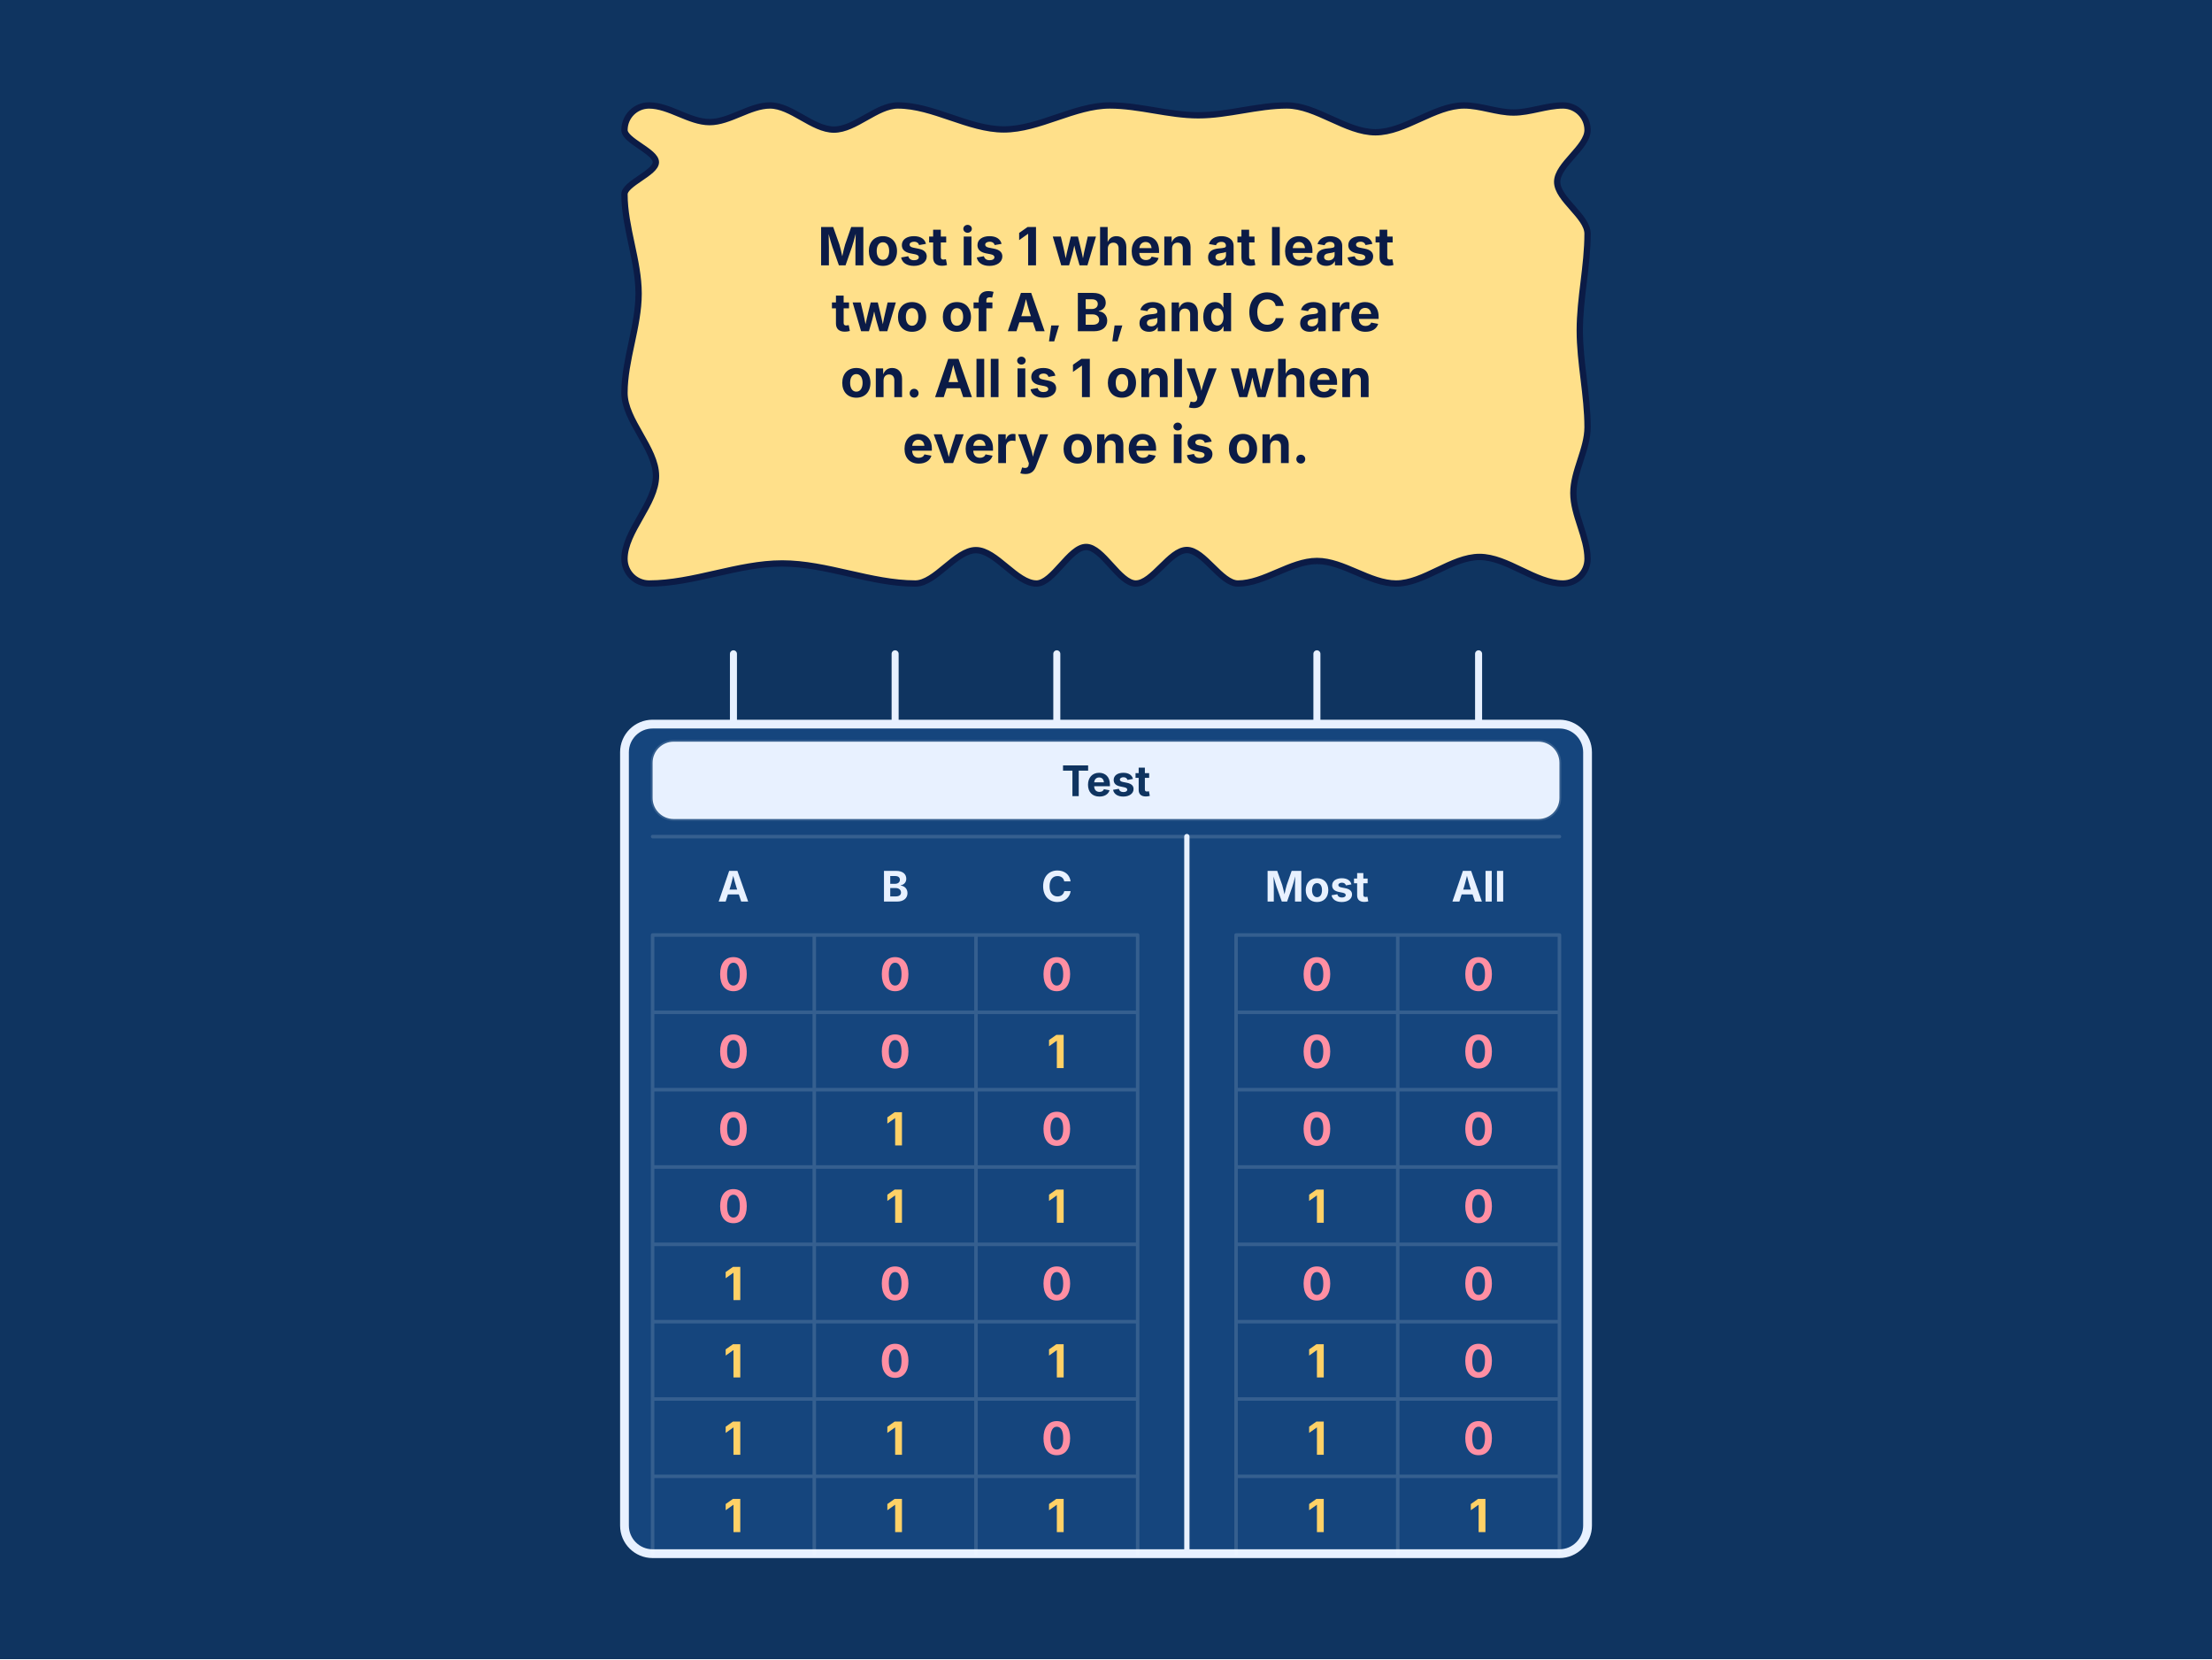
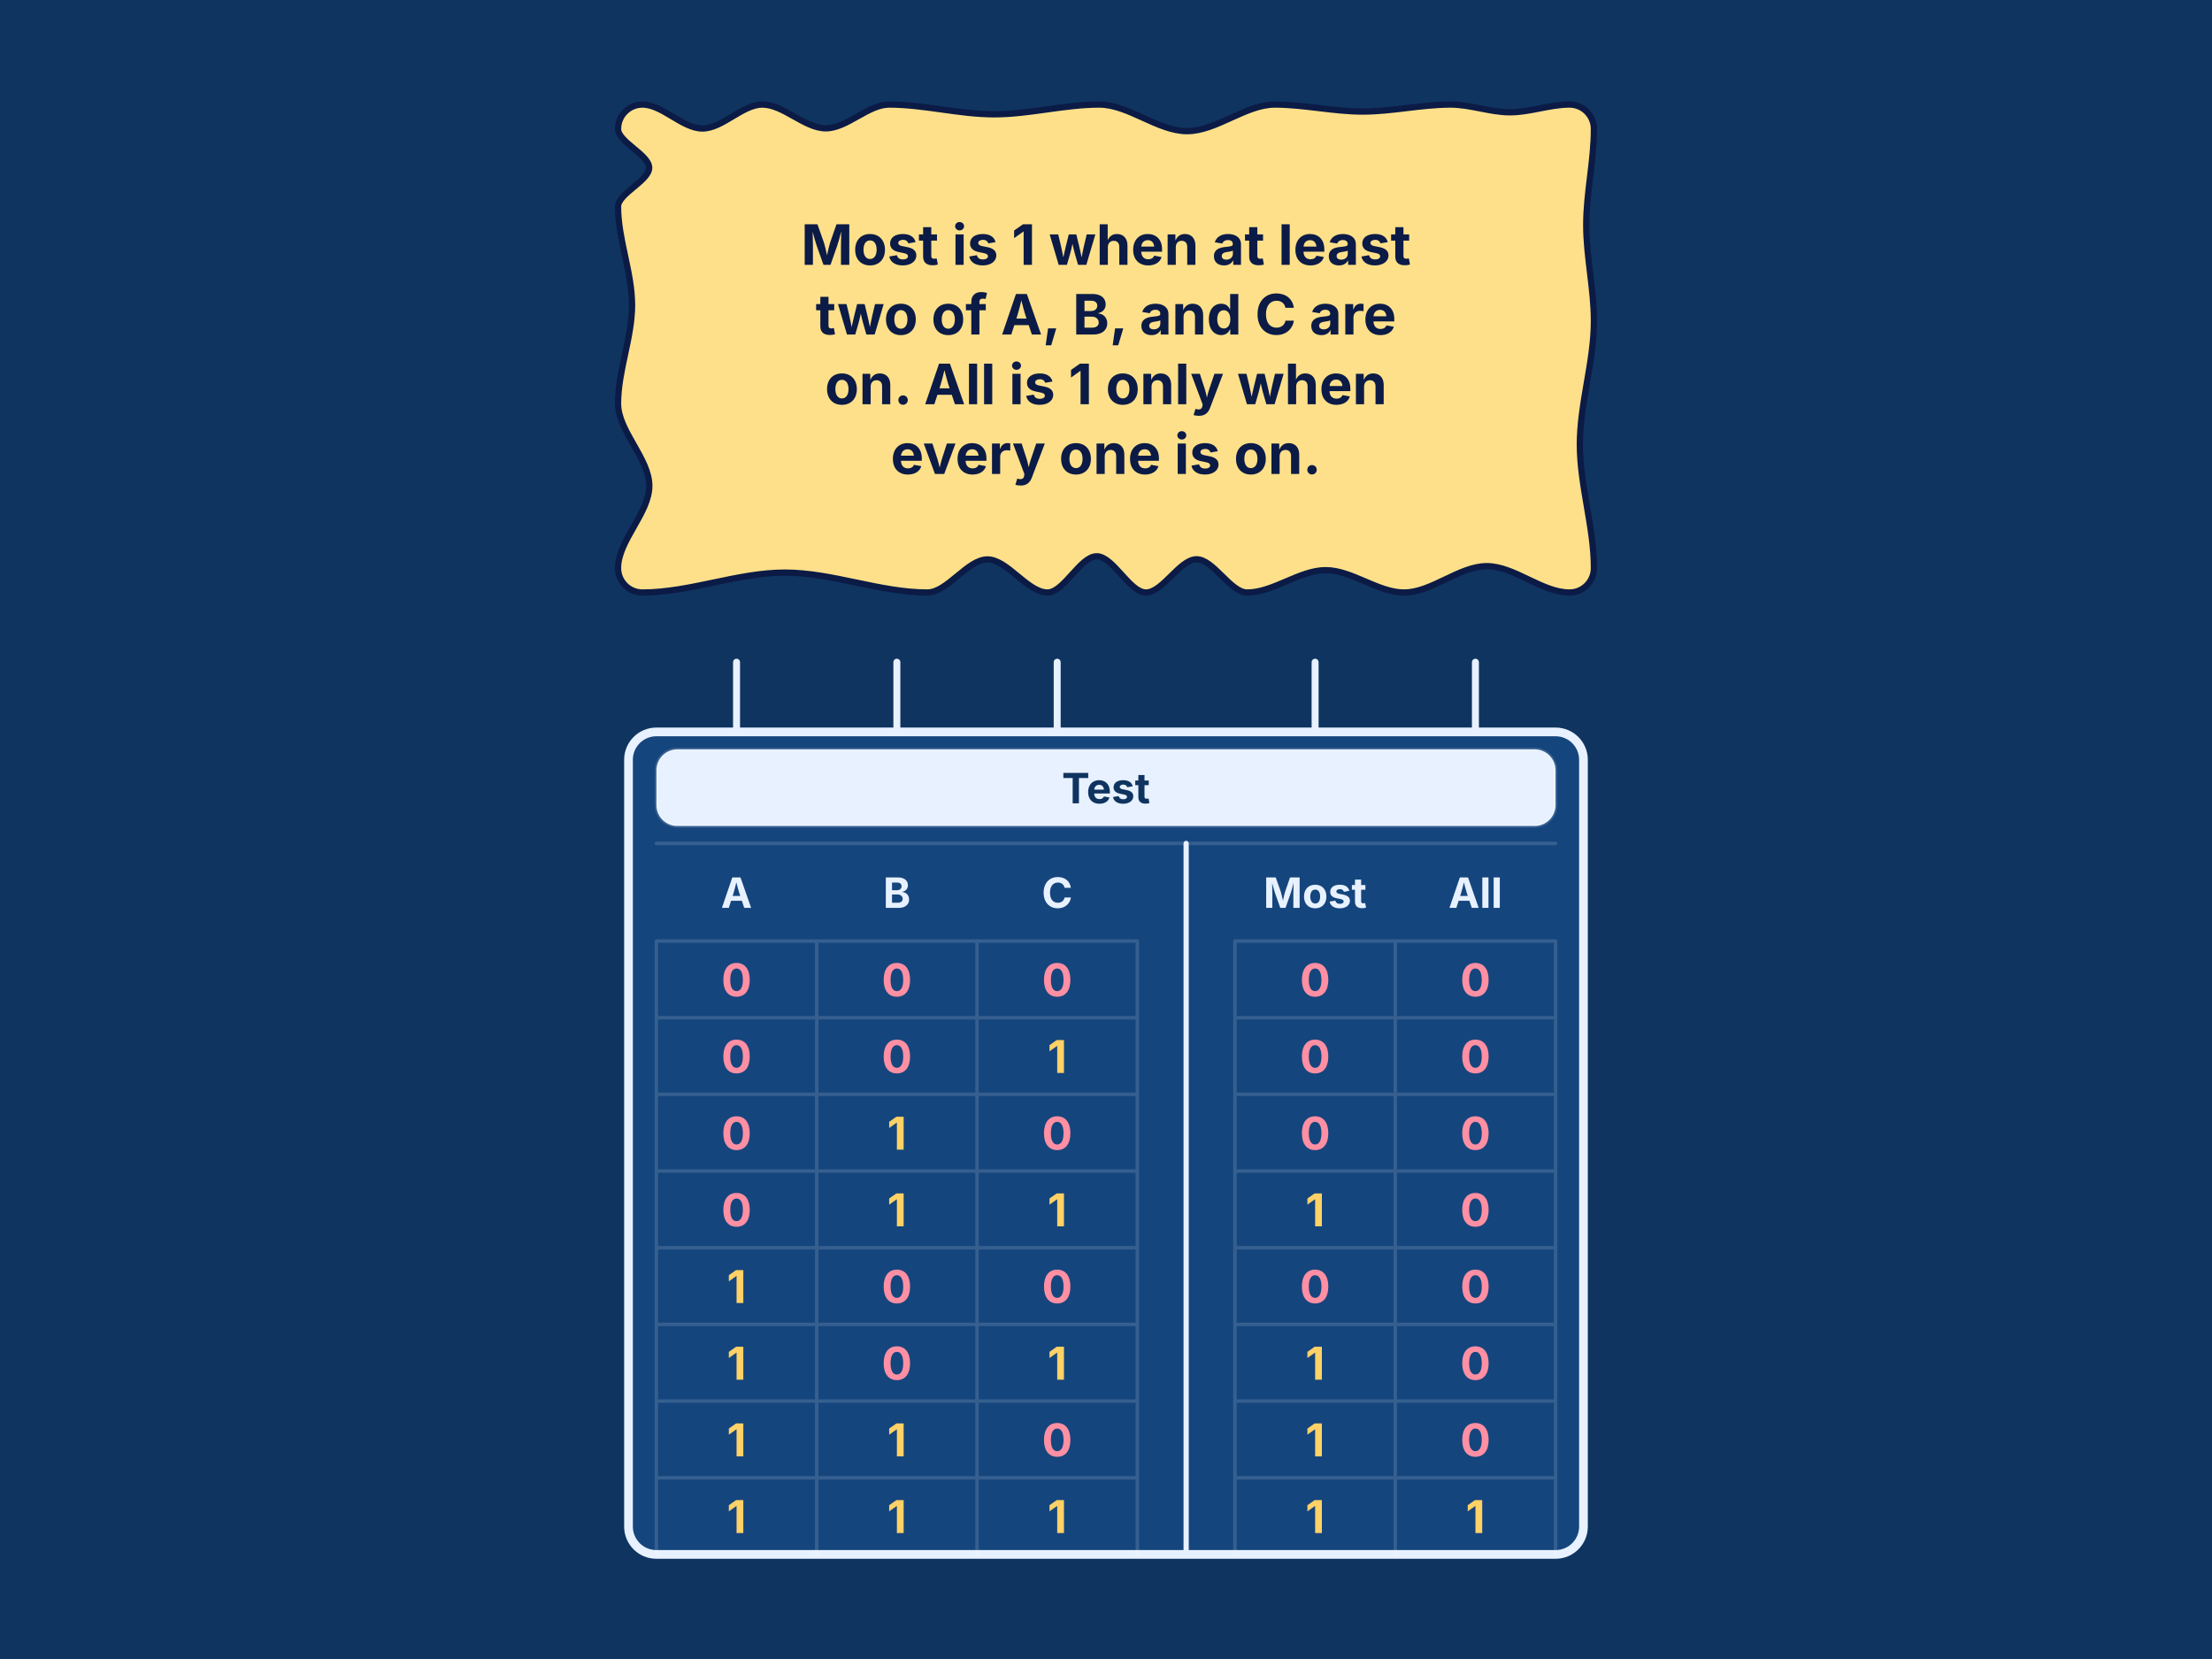
- <svg xmlns="http://www.w3.org/2000/svg" viewBox="-177.67 -206 629.33 472" width="629.33" height="472" font-family="Inter, 'Segoe UI', system-ui, -apple-system, sans-serif" stroke-linejoin="round" stroke-linecap="round">
-   <rect x="-177.67" y="-206" width="629.33" height="472" fill="#0f3460" />
+ <svg xmlns="http://www.w3.org/2000/svg" viewBox="-180.33 -210 634.67 476" width="634.67" height="476" font-family="Inter, 'Segoe UI', system-ui, -apple-system, sans-serif" stroke-linejoin="round" stroke-linecap="round">
+   <rect x="-180.33" y="-210" width="634.67" height="476" fill="#0f3460" />
  <g transform="matrix(1 0 0 1 0 0)">
    <path d="M8 0H266A8 8 0 0 1 274 8V228A8 8 0 0 1 266 236H8A8 8 0 0 1 0 228V8A8 8 0 0 1 8 0Z" fill="#15457d" stroke="#e8f1ff" stroke-width="2.5" />
    <path d="M31 0V-20M77 0V-20M123 0V-20M197 0V-20M243 0V-20" fill="none" stroke="#e8f1ff" stroke-width="2" />
    <text x="31" y="71" font-size="13" font-weight="700" fill="#ff8fa3" text-anchor="middle" dominant-baseline="middle">0</text>
    <text x="77" y="71" font-size="13" font-weight="700" fill="#ff8fa3" text-anchor="middle" dominant-baseline="middle">0</text>
    <text x="123" y="71" font-size="13" font-weight="700" fill="#ff8fa3" text-anchor="middle" dominant-baseline="middle">0</text>
    <text x="197" y="71" font-size="13" font-weight="700" fill="#ff8fa3" text-anchor="middle" dominant-baseline="middle">0</text>
    <text x="243" y="71" font-size="13" font-weight="700" fill="#ff8fa3" text-anchor="middle" dominant-baseline="middle">0</text>
    <text x="31" y="93" font-size="13" font-weight="700" fill="#ff8fa3" text-anchor="middle" dominant-baseline="middle">0</text>
    <text x="77" y="93" font-size="13" font-weight="700" fill="#ff8fa3" text-anchor="middle" dominant-baseline="middle">0</text>
    <text x="123" y="93" font-size="13" font-weight="700" fill="#ffd166" text-anchor="middle" dominant-baseline="middle">1</text>
    <text x="197" y="93" font-size="13" font-weight="700" fill="#ff8fa3" text-anchor="middle" dominant-baseline="middle">0</text>
    <text x="243" y="93" font-size="13" font-weight="700" fill="#ff8fa3" text-anchor="middle" dominant-baseline="middle">0</text>
    <text x="31" y="115" font-size="13" font-weight="700" fill="#ff8fa3" text-anchor="middle" dominant-baseline="middle">0</text>
    <text x="77" y="115" font-size="13" font-weight="700" fill="#ffd166" text-anchor="middle" dominant-baseline="middle">1</text>
    <text x="123" y="115" font-size="13" font-weight="700" fill="#ff8fa3" text-anchor="middle" dominant-baseline="middle">0</text>
    <text x="197" y="115" font-size="13" font-weight="700" fill="#ff8fa3" text-anchor="middle" dominant-baseline="middle">0</text>
    <text x="243" y="115" font-size="13" font-weight="700" fill="#ff8fa3" text-anchor="middle" dominant-baseline="middle">0</text>
    <text x="31" y="137" font-size="13" font-weight="700" fill="#ff8fa3" text-anchor="middle" dominant-baseline="middle">0</text>
    <text x="77" y="137" font-size="13" font-weight="700" fill="#ffd166" text-anchor="middle" dominant-baseline="middle">1</text>
    <text x="123" y="137" font-size="13" font-weight="700" fill="#ffd166" text-anchor="middle" dominant-baseline="middle">1</text>
    <text x="197" y="137" font-size="13" font-weight="700" fill="#ffd166" text-anchor="middle" dominant-baseline="middle">1</text>
    <text x="243" y="137" font-size="13" font-weight="700" fill="#ff8fa3" text-anchor="middle" dominant-baseline="middle">0</text>
    <text x="31" y="159" font-size="13" font-weight="700" fill="#ffd166" text-anchor="middle" dominant-baseline="middle">1</text>
    <text x="77" y="159" font-size="13" font-weight="700" fill="#ff8fa3" text-anchor="middle" dominant-baseline="middle">0</text>
    <text x="123" y="159" font-size="13" font-weight="700" fill="#ff8fa3" text-anchor="middle" dominant-baseline="middle">0</text>
    <text x="197" y="159" font-size="13" font-weight="700" fill="#ff8fa3" text-anchor="middle" dominant-baseline="middle">0</text>
    <text x="243" y="159" font-size="13" font-weight="700" fill="#ff8fa3" text-anchor="middle" dominant-baseline="middle">0</text>
    <text x="31" y="181" font-size="13" font-weight="700" fill="#ffd166" text-anchor="middle" dominant-baseline="middle">1</text>
    <text x="77" y="181" font-size="13" font-weight="700" fill="#ff8fa3" text-anchor="middle" dominant-baseline="middle">0</text>
    <text x="123" y="181" font-size="13" font-weight="700" fill="#ffd166" text-anchor="middle" dominant-baseline="middle">1</text>
    <text x="197" y="181" font-size="13" font-weight="700" fill="#ffd166" text-anchor="middle" dominant-baseline="middle">1</text>
    <text x="243" y="181" font-size="13" font-weight="700" fill="#ff8fa3" text-anchor="middle" dominant-baseline="middle">0</text>
    <text x="31" y="203" font-size="13" font-weight="700" fill="#ffd166" text-anchor="middle" dominant-baseline="middle">1</text>
    <text x="77" y="203" font-size="13" font-weight="700" fill="#ffd166" text-anchor="middle" dominant-baseline="middle">1</text>
    <text x="123" y="203" font-size="13" font-weight="700" fill="#ff8fa3" text-anchor="middle" dominant-baseline="middle">0</text>
    <text x="197" y="203" font-size="13" font-weight="700" fill="#ffd166" text-anchor="middle" dominant-baseline="middle">1</text>
    <text x="243" y="203" font-size="13" font-weight="700" fill="#ff8fa3" text-anchor="middle" dominant-baseline="middle">0</text>
    <text x="31" y="225" font-size="13" font-weight="700" fill="#ffd166" text-anchor="middle" dominant-baseline="middle">1</text>
    <text x="77" y="225" font-size="13" font-weight="700" fill="#ffd166" text-anchor="middle" dominant-baseline="middle">1</text>
    <text x="123" y="225" font-size="13" font-weight="700" fill="#ffd166" text-anchor="middle" dominant-baseline="middle">1</text>
    <text x="197" y="225" font-size="13" font-weight="700" fill="#ffd166" text-anchor="middle" dominant-baseline="middle">1</text>
    <text x="243" y="225" font-size="13" font-weight="700" fill="#ffd166" text-anchor="middle" dominant-baseline="middle">1</text>
    <path d="M8 32H266M8 60H146M8 82H146M8 104H146M8 126H146M8 148H146M8 170H146M8 192H146M8 214H146M8 60V236M146 60V236M174 60H266M174 82H266M174 104H266M174 126H266M174 148H266M174 170H266M174 192H266M174 214H266M174 60V236M266 60V236M54 60V236M100 60V236M220 60V236M160 32V236" fill="none" stroke="rgba(255,255,255,0.14)" stroke-width="1" />
    <path d="M160 32V236" fill="none" stroke="#e8f1ff" stroke-width="1.5" />
    <text x="31" y="46" font-size="12" font-weight="700" fill="#e8f1ff" text-anchor="middle" dominant-baseline="middle">A</text>
    <text x="77" y="46" font-size="12" font-weight="700" fill="#e8f1ff" text-anchor="middle" dominant-baseline="middle">B</text>
    <text x="123" y="46" font-size="12" font-weight="700" fill="#e8f1ff" text-anchor="middle" dominant-baseline="middle">C</text>
    <text x="197" y="46" font-size="12" font-weight="700" fill="#e8f1ff" text-anchor="middle" dominant-baseline="middle">Most</text>
    <text x="243" y="46" font-size="12" font-weight="700" fill="#e8f1ff" text-anchor="middle" dominant-baseline="middle">All</text>
    <path d="M14 5H260A6 6 0 0 1 266 11V21A6 6 0 0 1 260 27H14A6 6 0 0 1 8 21V11A6 6 0 0 1 14 5Z" fill="#e8f1ff" stroke="rgba(255,255,255,0.14)" stroke-width="1" />
    <text x="137" y="16" font-size="12" font-weight="700" fill="#0f3460" text-anchor="middle" dominant-baseline="middle">Test</text>
  </g>
-   <g transform="matrix(1 0 0 1 0 -176)">
-     <path d="M7 0C12.74 0 18.47 4.74 24.21 4.74C29.94 4.74 35.68 0 41.41 0C47.48 0 53.54 6.87 59.6 6.87C65.66 6.87 71.72 0 77.79 0C87.83 0 97.88 6.82 107.93 6.82C117.98 6.82 128.03 0 138.08 0C146.48 0 154.87 2.8 163.26 2.8C171.66 2.8 180.05 0 188.45 0C196.85 0 205.26 7.63 213.66 7.63C222.07 7.63 230.47 0 238.87 0C243.56 0 248.25 2.01 252.94 2.01C257.62 2.01 262.31 0 267 0C270.87 0 274 3.13 274 7C274 11.91 265.36 16.83 265.36 21.74C265.36 26.65 274 31.57 274 36.48C274 45.66 271.79 54.84 271.79 64.02C271.79 73.19 274 82.37 274 91.55C274 97.79 269.96 104.03 269.96 110.27C269.96 116.52 274 122.76 274 129C274 132.87 270.87 136 267 136C259.09 136 251.18 128.44 243.26 128.44C235.35 128.44 227.44 136 219.53 136C212.03 136 204.53 129.59 197.03 129.59C189.52 129.59 182.02 136 174.52 136C169.68 136 164.84 126.47 159.99 126.47C155.15 126.47 150.31 136 145.47 136C140.76 136 136.05 125.61 131.34 125.61C126.63 125.61 121.93 136 117.22 136C111.47 136 105.73 126.51 99.98 126.51C94.24 126.51 88.49 136 82.75 136C70.12 136 57.5 130.29 44.87 130.29C32.25 130.29 19.62 136 7 136C3.13 136 0 132.87 0 129C0 121.13 8.97 113.26 8.97 105.4C8.97 97.53 0 89.66 0 81.79C0 72.37 4.02 62.95 4.02 53.53C4.02 44.11 0 34.69 0 25.27C0 22.23 8.93 19.18 8.93 16.14C8.93 13.09 0 10.05 0 7C0 3.13 3.13 0 7 0Z" fill="#ffe08a" stroke="#0b1b46" stroke-width="1.8" />
-     <text x="137" y="39.875" font-size="15" font-weight="700" fill="#0b1b46" text-anchor="middle" dominant-baseline="middle">Most is 1 when at least</text>
-     <text x="137" y="58.625" font-size="15" font-weight="700" fill="#0b1b46" text-anchor="middle" dominant-baseline="middle">two of A, B, and C are</text>
-     <text x="137" y="77.375" font-size="15" font-weight="700" fill="#0b1b46" text-anchor="middle" dominant-baseline="middle">on. All is 1 only when</text>
-     <text x="137" y="96.125" font-size="15" font-weight="700" fill="#0b1b46" text-anchor="middle" dominant-baseline="middle">every one is on.</text>
+   <g transform="matrix(1 0 0 1 -3 -180)">
+     <path d="M7 0C12.74 0 18.47 6.87 24.21 6.87C29.94 6.87 35.68 0 41.41 0C47.48 0 53.54 6.82 59.6 6.82C65.66 6.82 71.72 0 77.79 0C87.83 0 97.88 2.8 107.93 2.8C117.98 2.8 128.03 0 138.08 0C146.48 0 154.87 7.63 163.26 7.63C171.66 7.63 180.05 0 188.45 0C196.85 0 205.26 2.01 213.66 2.01C222.07 2.01 230.47 0 238.87 0C244.56 0 250.25 2.22 255.94 2.22C261.62 2.22 267.31 0 273 0C276.87 0 280 3.13 280 7C280 16.18 277.79 25.36 277.79 34.53C277.79 43.71 280 52.89 280 62.07C280 73.89 275.96 85.71 275.96 97.53C275.96 109.36 280 121.18 280 133C280 136.87 276.87 140 273 140C265.09 140 257.18 132.44 249.26 132.44C241.35 132.44 233.44 140 225.53 140C218.03 140 210.53 133.59 203.03 133.59C195.52 133.59 188.02 140 180.52 140C175.68 140 170.84 130.47 165.99 130.47C161.15 130.47 156.31 140 151.47 140C146.76 140 142.05 129.61 137.34 129.61C132.63 129.61 127.93 140 123.22 140C117.47 140 111.73 130.51 105.98 130.51C100.24 130.51 94.49 140 88.75 140C75.12 140 61.5 134.29 47.87 134.29C34.25 134.29 20.62 140 7 140C3.13 140 0 136.87 0 133C0 125.13 8.97 117.26 8.97 109.4C8.97 101.53 0 93.66 0 85.79C0 76.37 4.02 66.95 4.02 57.53C4.02 48.11 0 38.69 0 29.27C0 25.56 8.93 21.85 8.93 18.14C8.93 14.42 0 10.71 0 7C0 3.13 3.13 0 7 0Z" fill="#ffe08a" stroke="#0b1b46" stroke-width="1.8" />
+     <text x="140" y="40" font-size="16" font-weight="700" fill="#0b1b46" text-anchor="middle" dominant-baseline="middle">Most is 1 when at least</text>
+     <text x="140" y="60" font-size="16" font-weight="700" fill="#0b1b46" text-anchor="middle" dominant-baseline="middle">two of A, B, and C are</text>
+     <text x="140" y="80" font-size="16" font-weight="700" fill="#0b1b46" text-anchor="middle" dominant-baseline="middle">on. All is 1 only when</text>
+     <text x="140" y="100" font-size="16" font-weight="700" fill="#0b1b46" text-anchor="middle" dominant-baseline="middle">every one is on.</text>
  </g>
</svg>
